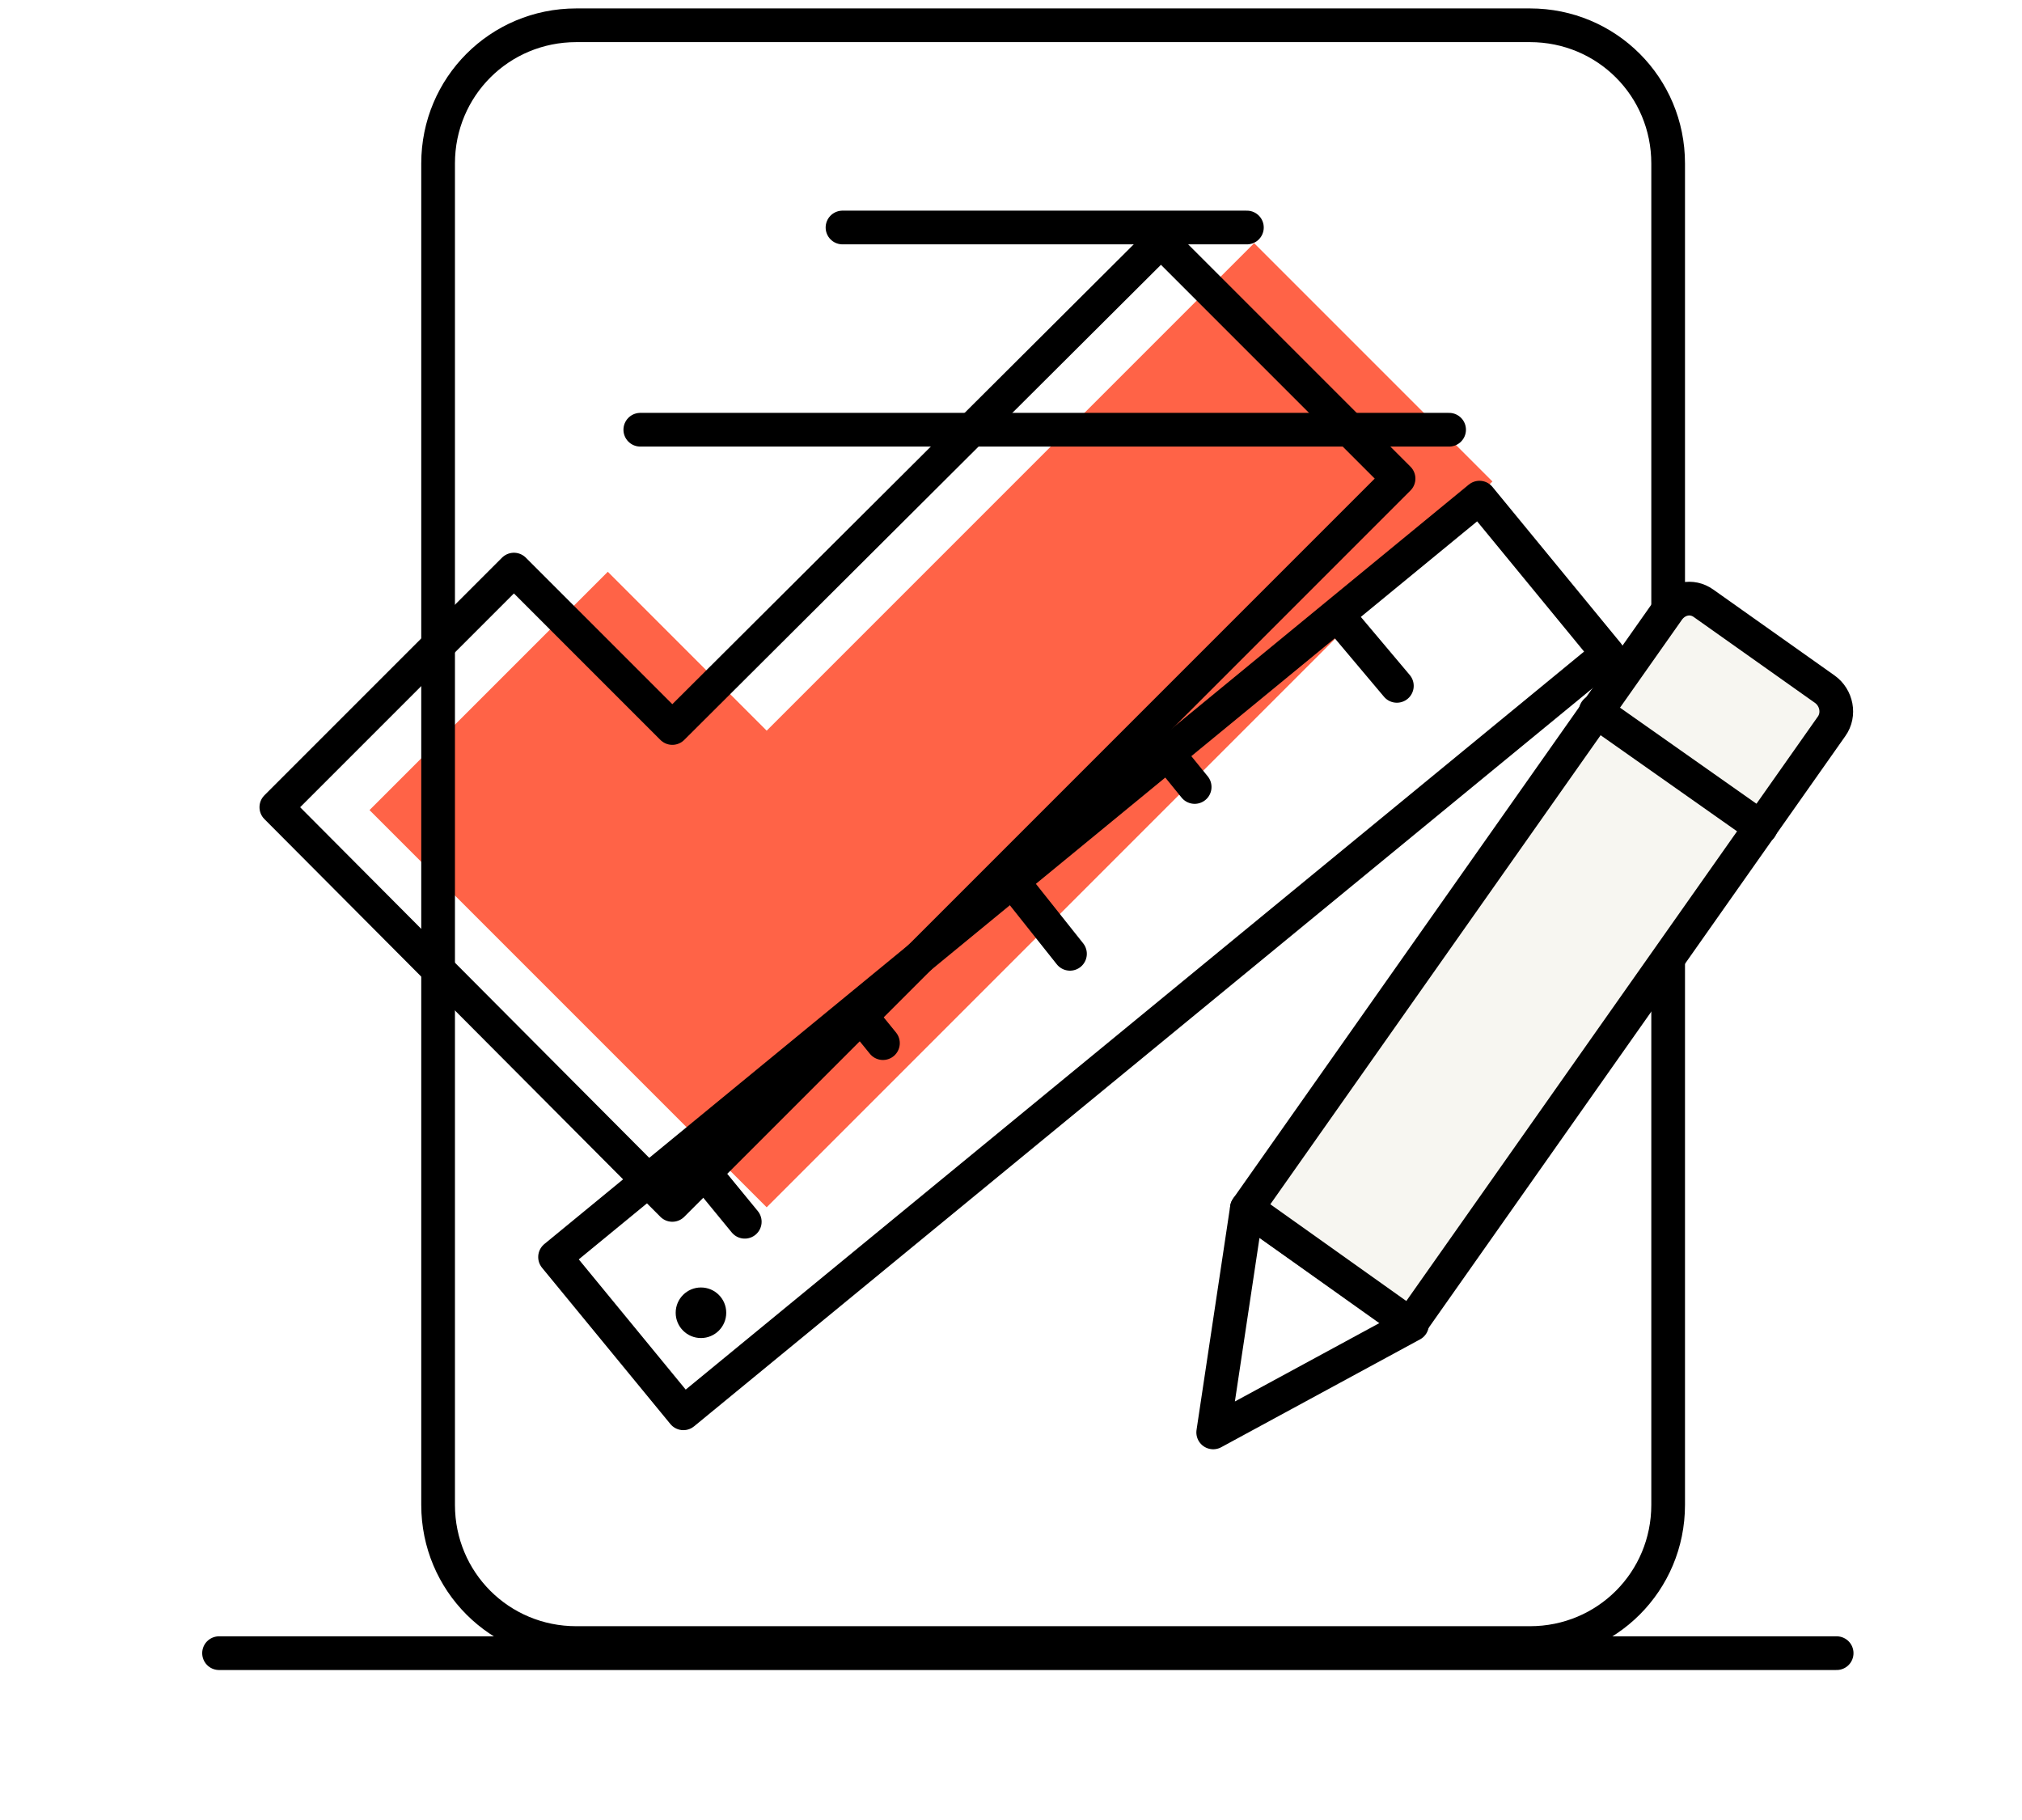
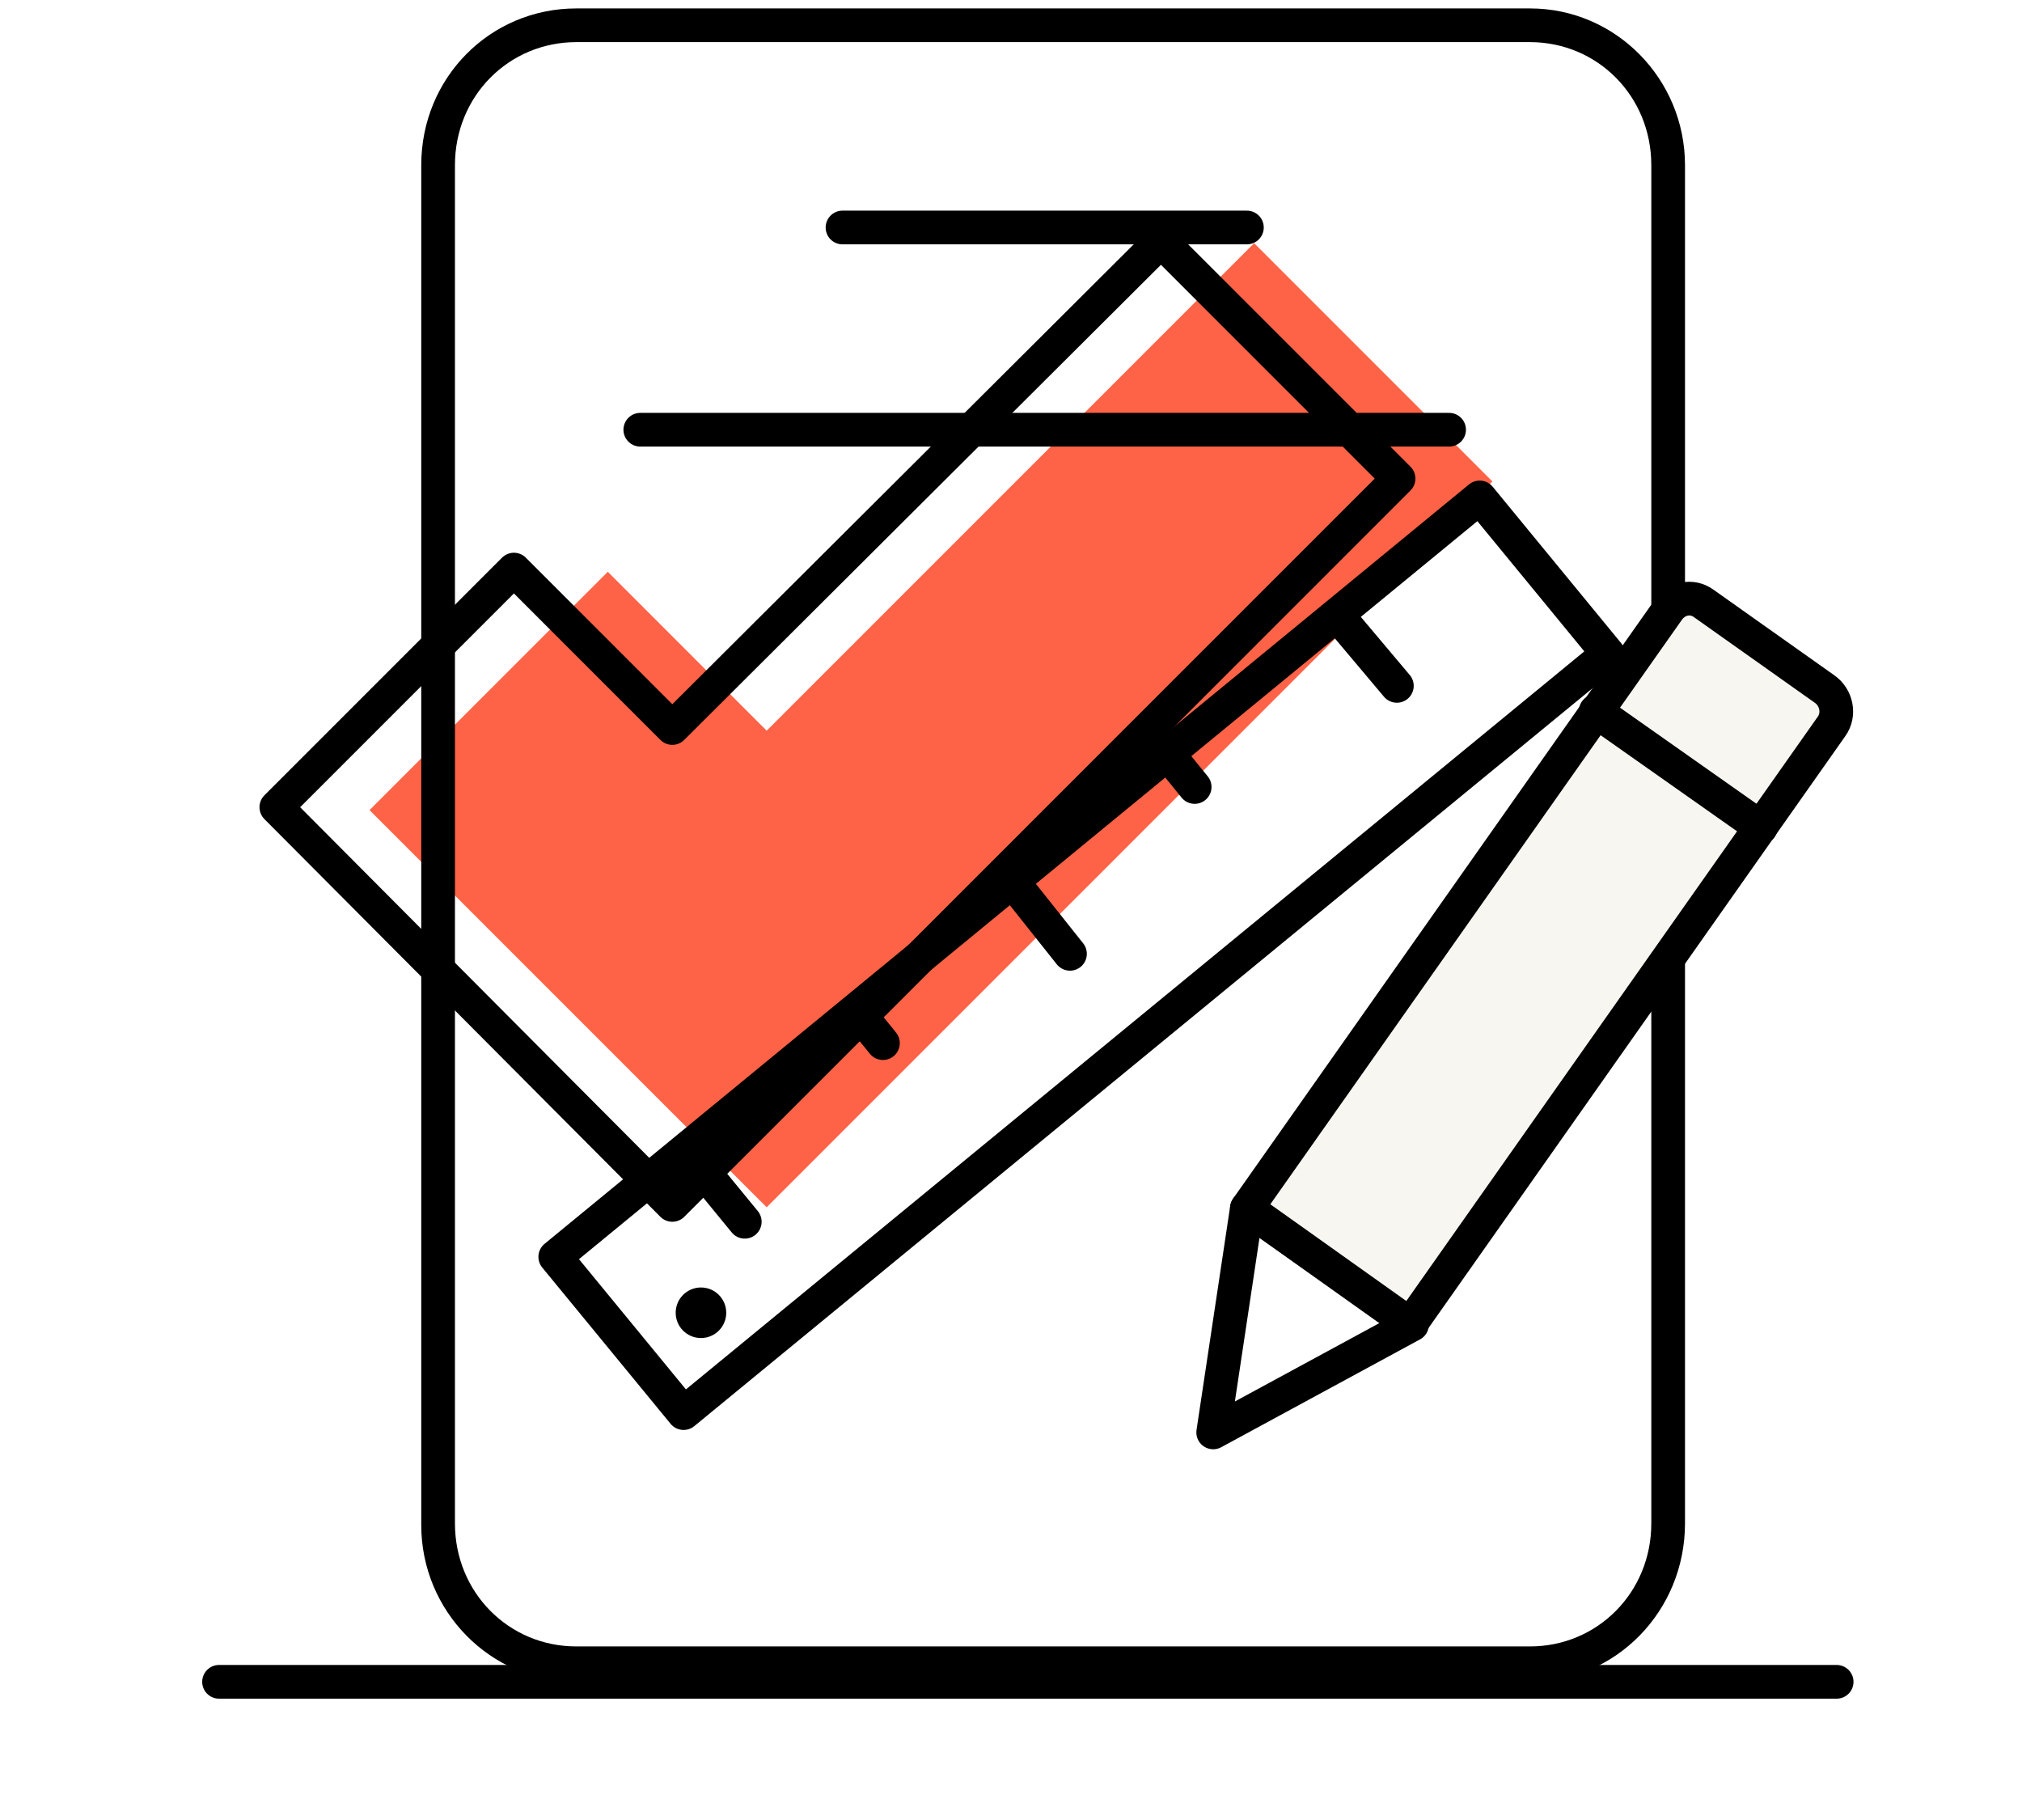
<svg xmlns="http://www.w3.org/2000/svg" version="1.1" id="Layer_1" x="0px" y="0px" viewBox="0 0 120 108" style="enable-background:new 0 0 120 108;" xml:space="preserve">
  <style type="text/css">
	.st0{fill:none;stroke:#FF6347;stroke-width:20;stroke-miterlimit:10;}
	.st1{fill:none;stroke:#000000;stroke-width:2;stroke-linecap:round;stroke-linejoin:round;}
- 	.st2{fill:none;stroke:#000000;stroke-width:2;stroke-linecap:round;stroke-linejoin:round;stroke-miterlimit:4;}
+ 	.st2{fill:none;stroke:#000000;stroke-width:2;stroke-linecap:round;stroke-linejoin:round;stroke-miterlimit:3.999;}
	.st3{fill:#F7F6F1;stroke:#000000;stroke-width:2;stroke-linecap:round;stroke-linejoin:round;}
</style>
  <polyline class="st0" points="29,41 45.5,57.5 81.5,21.5 " />
  <polygon class="st1" points="39.9,71.5 16.4,47.9 30.5,33.8 39.9,43.2 68.9,14.3 83,28.4 " />
-   <line class="st1" x1="109" y1="98.1" x2="13" y2="98.1" />
+   <line class="st1" x1="109" y1="99.8" x2="13" y2="99.8" />
  <polygon class="st1" points="74,71.7 72,85 83.8,78.6 " />
-   <rect x="28.7" y="50.7" transform="matrix(0.7727 -0.6347 0.6347 0.7727 -21.4153 53.6341)" class="st2" width="71" height="12" />
+   <rect x="28.7" y="50.7" transform="matrix(0.7727 -0.6347 0.6347 0.7727 -21.4024 53.6222)" class="st2" width="71" height="12" />
  <line class="st1" x1="41" y1="68.6" x2="44.2" y2="72.5" />
  <line class="st1" x1="51.1" y1="60.3" x2="52.4" y2="61.9" />
  <line class="st1" x1="69.6" y1="45.1" x2="70.9" y2="46.7" />
  <line class="st1" x1="60.4" y1="52.7" x2="63.5" y2="56.6" />
  <line class="st1" x1="79.7" y1="36.9" x2="82.9" y2="40.7" />
  <circle cx="41.6" cy="77.9" r="1.5" />
  <g>
-     <path d="M90.8,98.5H34.2c-5.1,0-9.2-4.1-9.2-9.2V9.7c0-5.1,4.1-9.2,9.2-9.2h56.6c5.1,0,9.2,4.1,9.2,9.2v79.6   C100,94.4,95.9,98.5,90.8,98.5z M34.2,2.5c-4,0-7.2,3.2-7.2,7.2v79.6c0,4,3.2,7.2,7.2,7.2h56.6c4,0,7.2-3.2,7.2-7.2V9.7   c0-4-3.2-7.2-7.2-7.2H34.2z" />
+     <path d="M90.8,99.8H34.2c-5.1,0-9.2-4.2-9.2-9.3V9.8c0-5.2,4.1-9.3,9.2-9.3h56.6c5.1,0,9.2,4.2,9.2,9.3v80.6   C100,95.6,95.9,99.8,90.8,99.8z M34.2,2.5c-4,0-7.2,3.2-7.2,7.3v80.6c0,4.1,3.2,7.3,7.2,7.3h56.6c4,0,7.2-3.2,7.2-7.3V9.8   c0-4.1-3.2-7.3-7.2-7.3H34.2z" />
  </g>
  <line class="st1" x1="38" y1="25.5" x2="86" y2="25.5" />
  <line class="st1" x1="50" y1="13.5" x2="74" y2="13.5" />
  <path class="st3" d="M101.1,35.8l7.2,5.1c0.7,0.5,0.9,1.5,0.4,2.2l0,0l-25,35.5l0,0L74,71.7l0,0l25-35.5  C99.5,35.5,100.4,35.3,101.1,35.8z" />
  <line class="st1" x1="94.7" y1="42.2" x2="104.5" y2="49.1" />
</svg>
